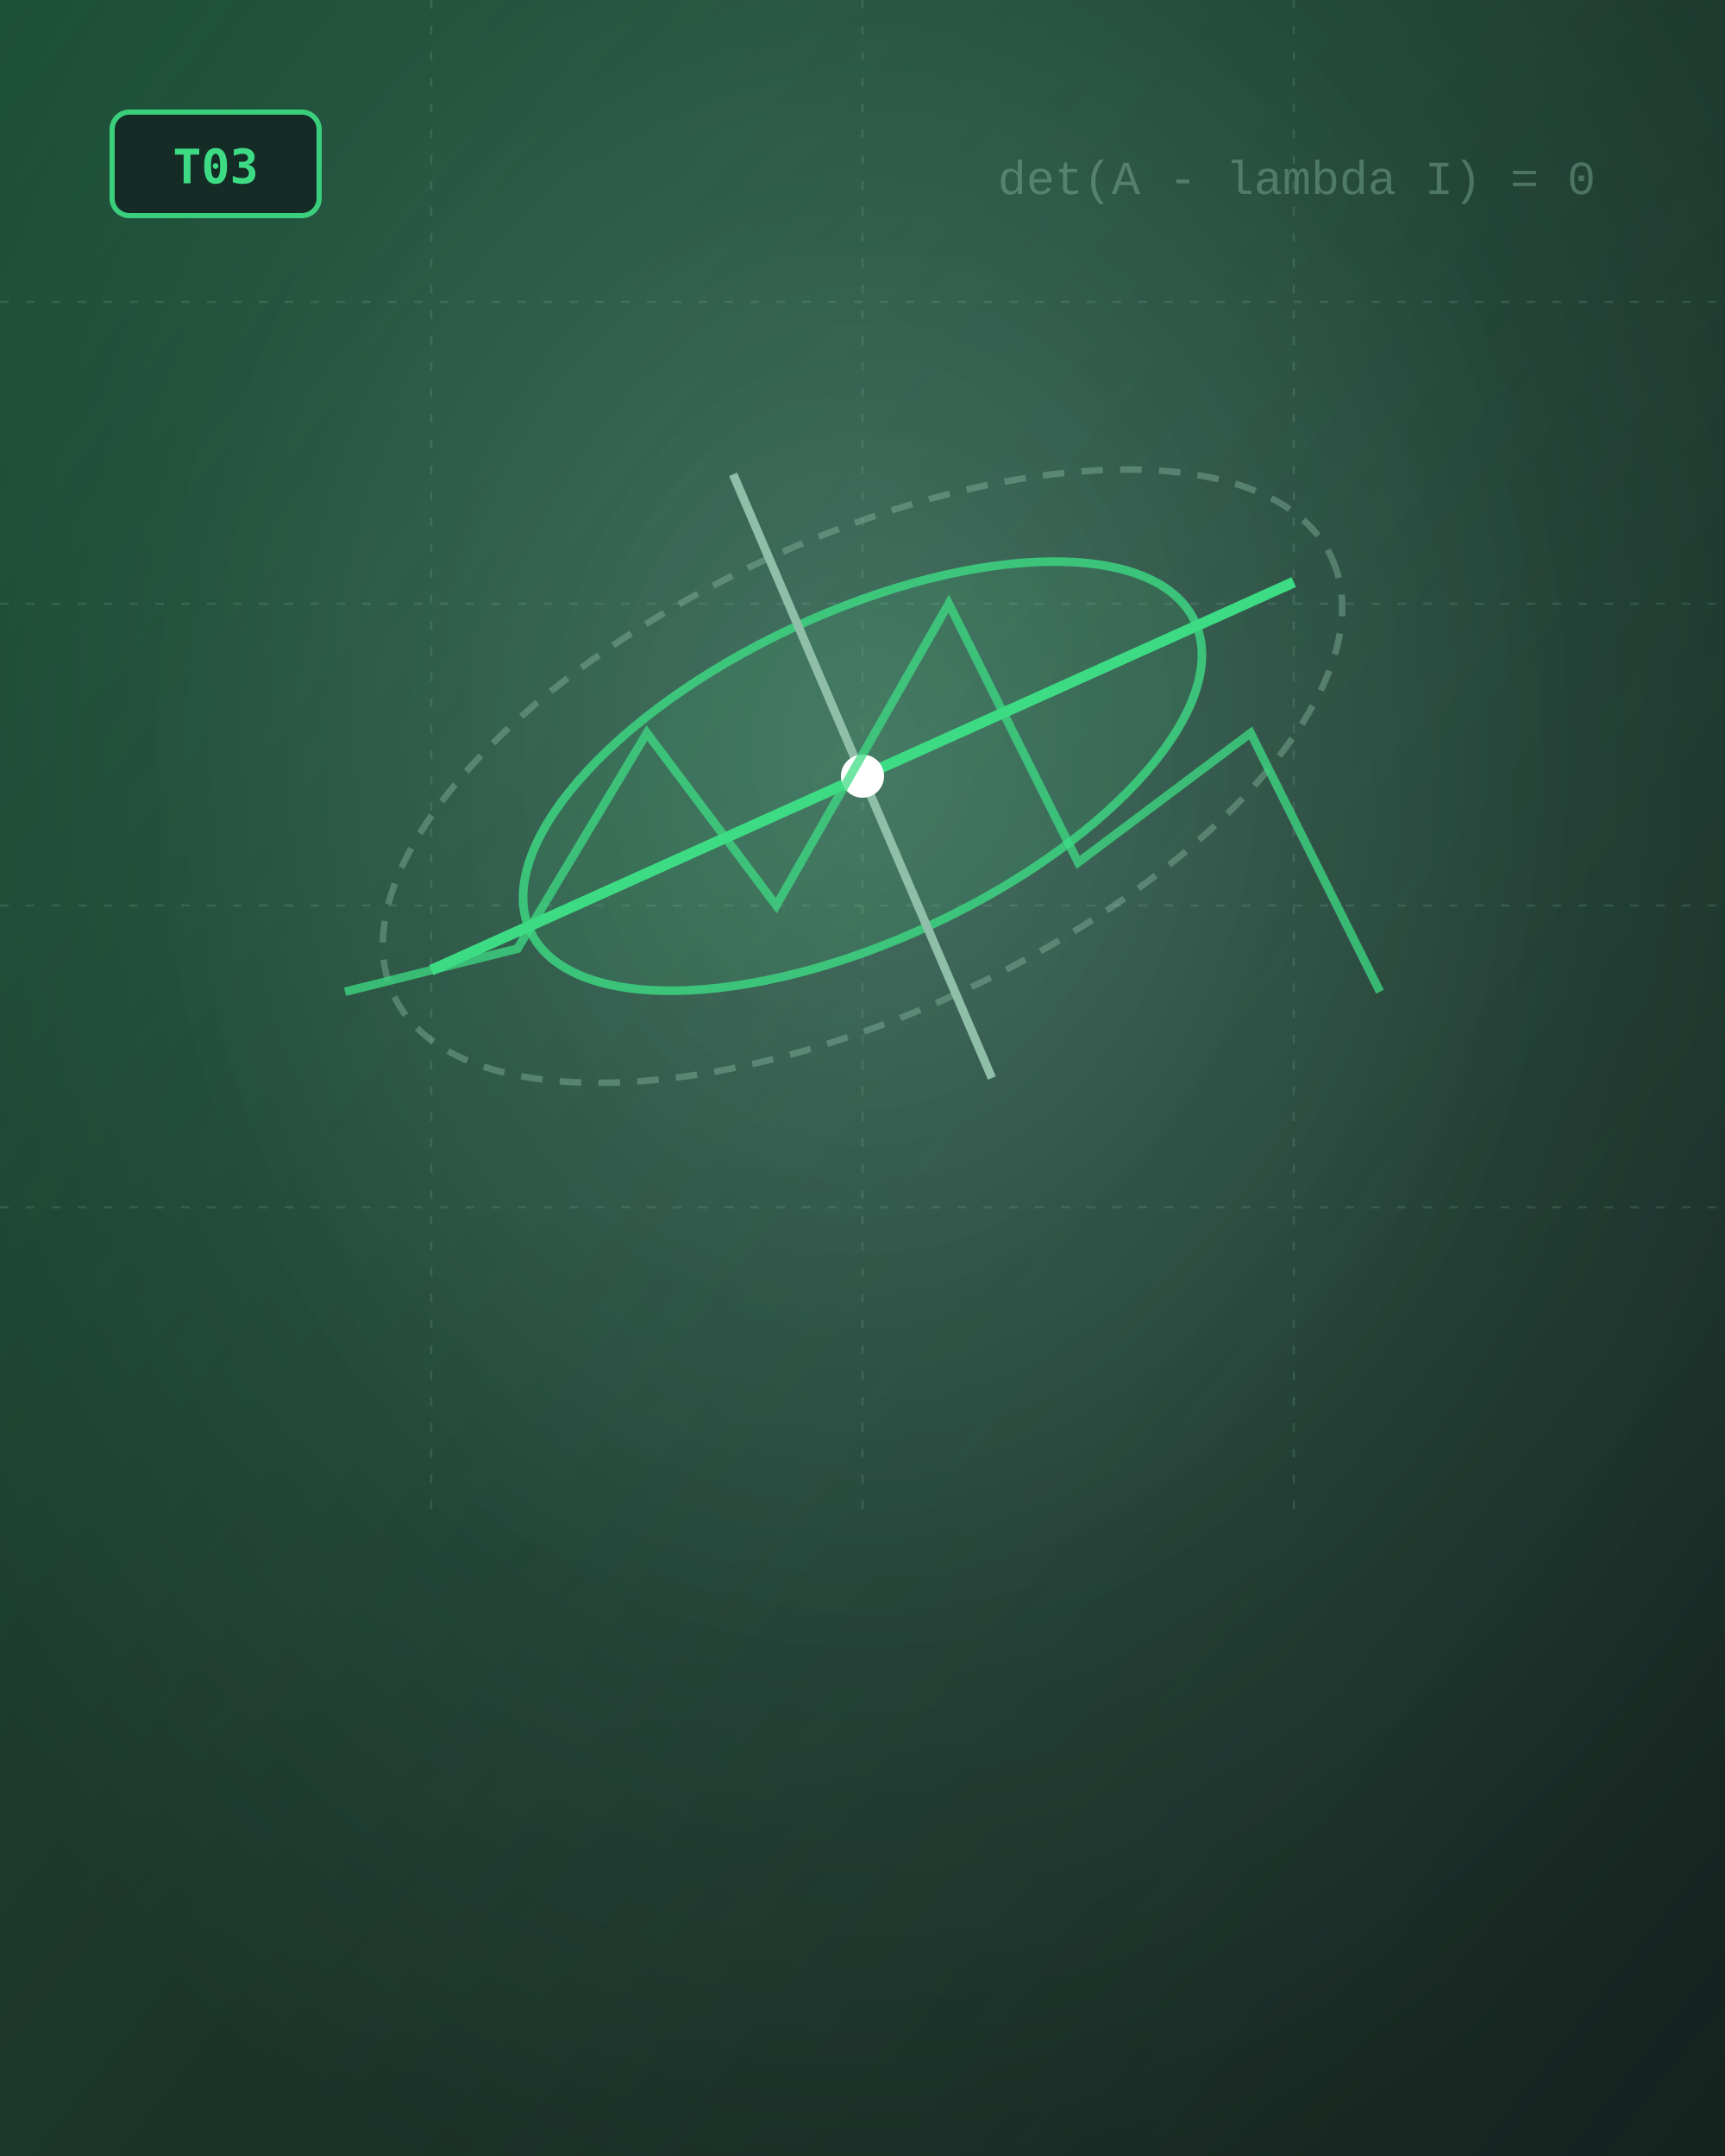
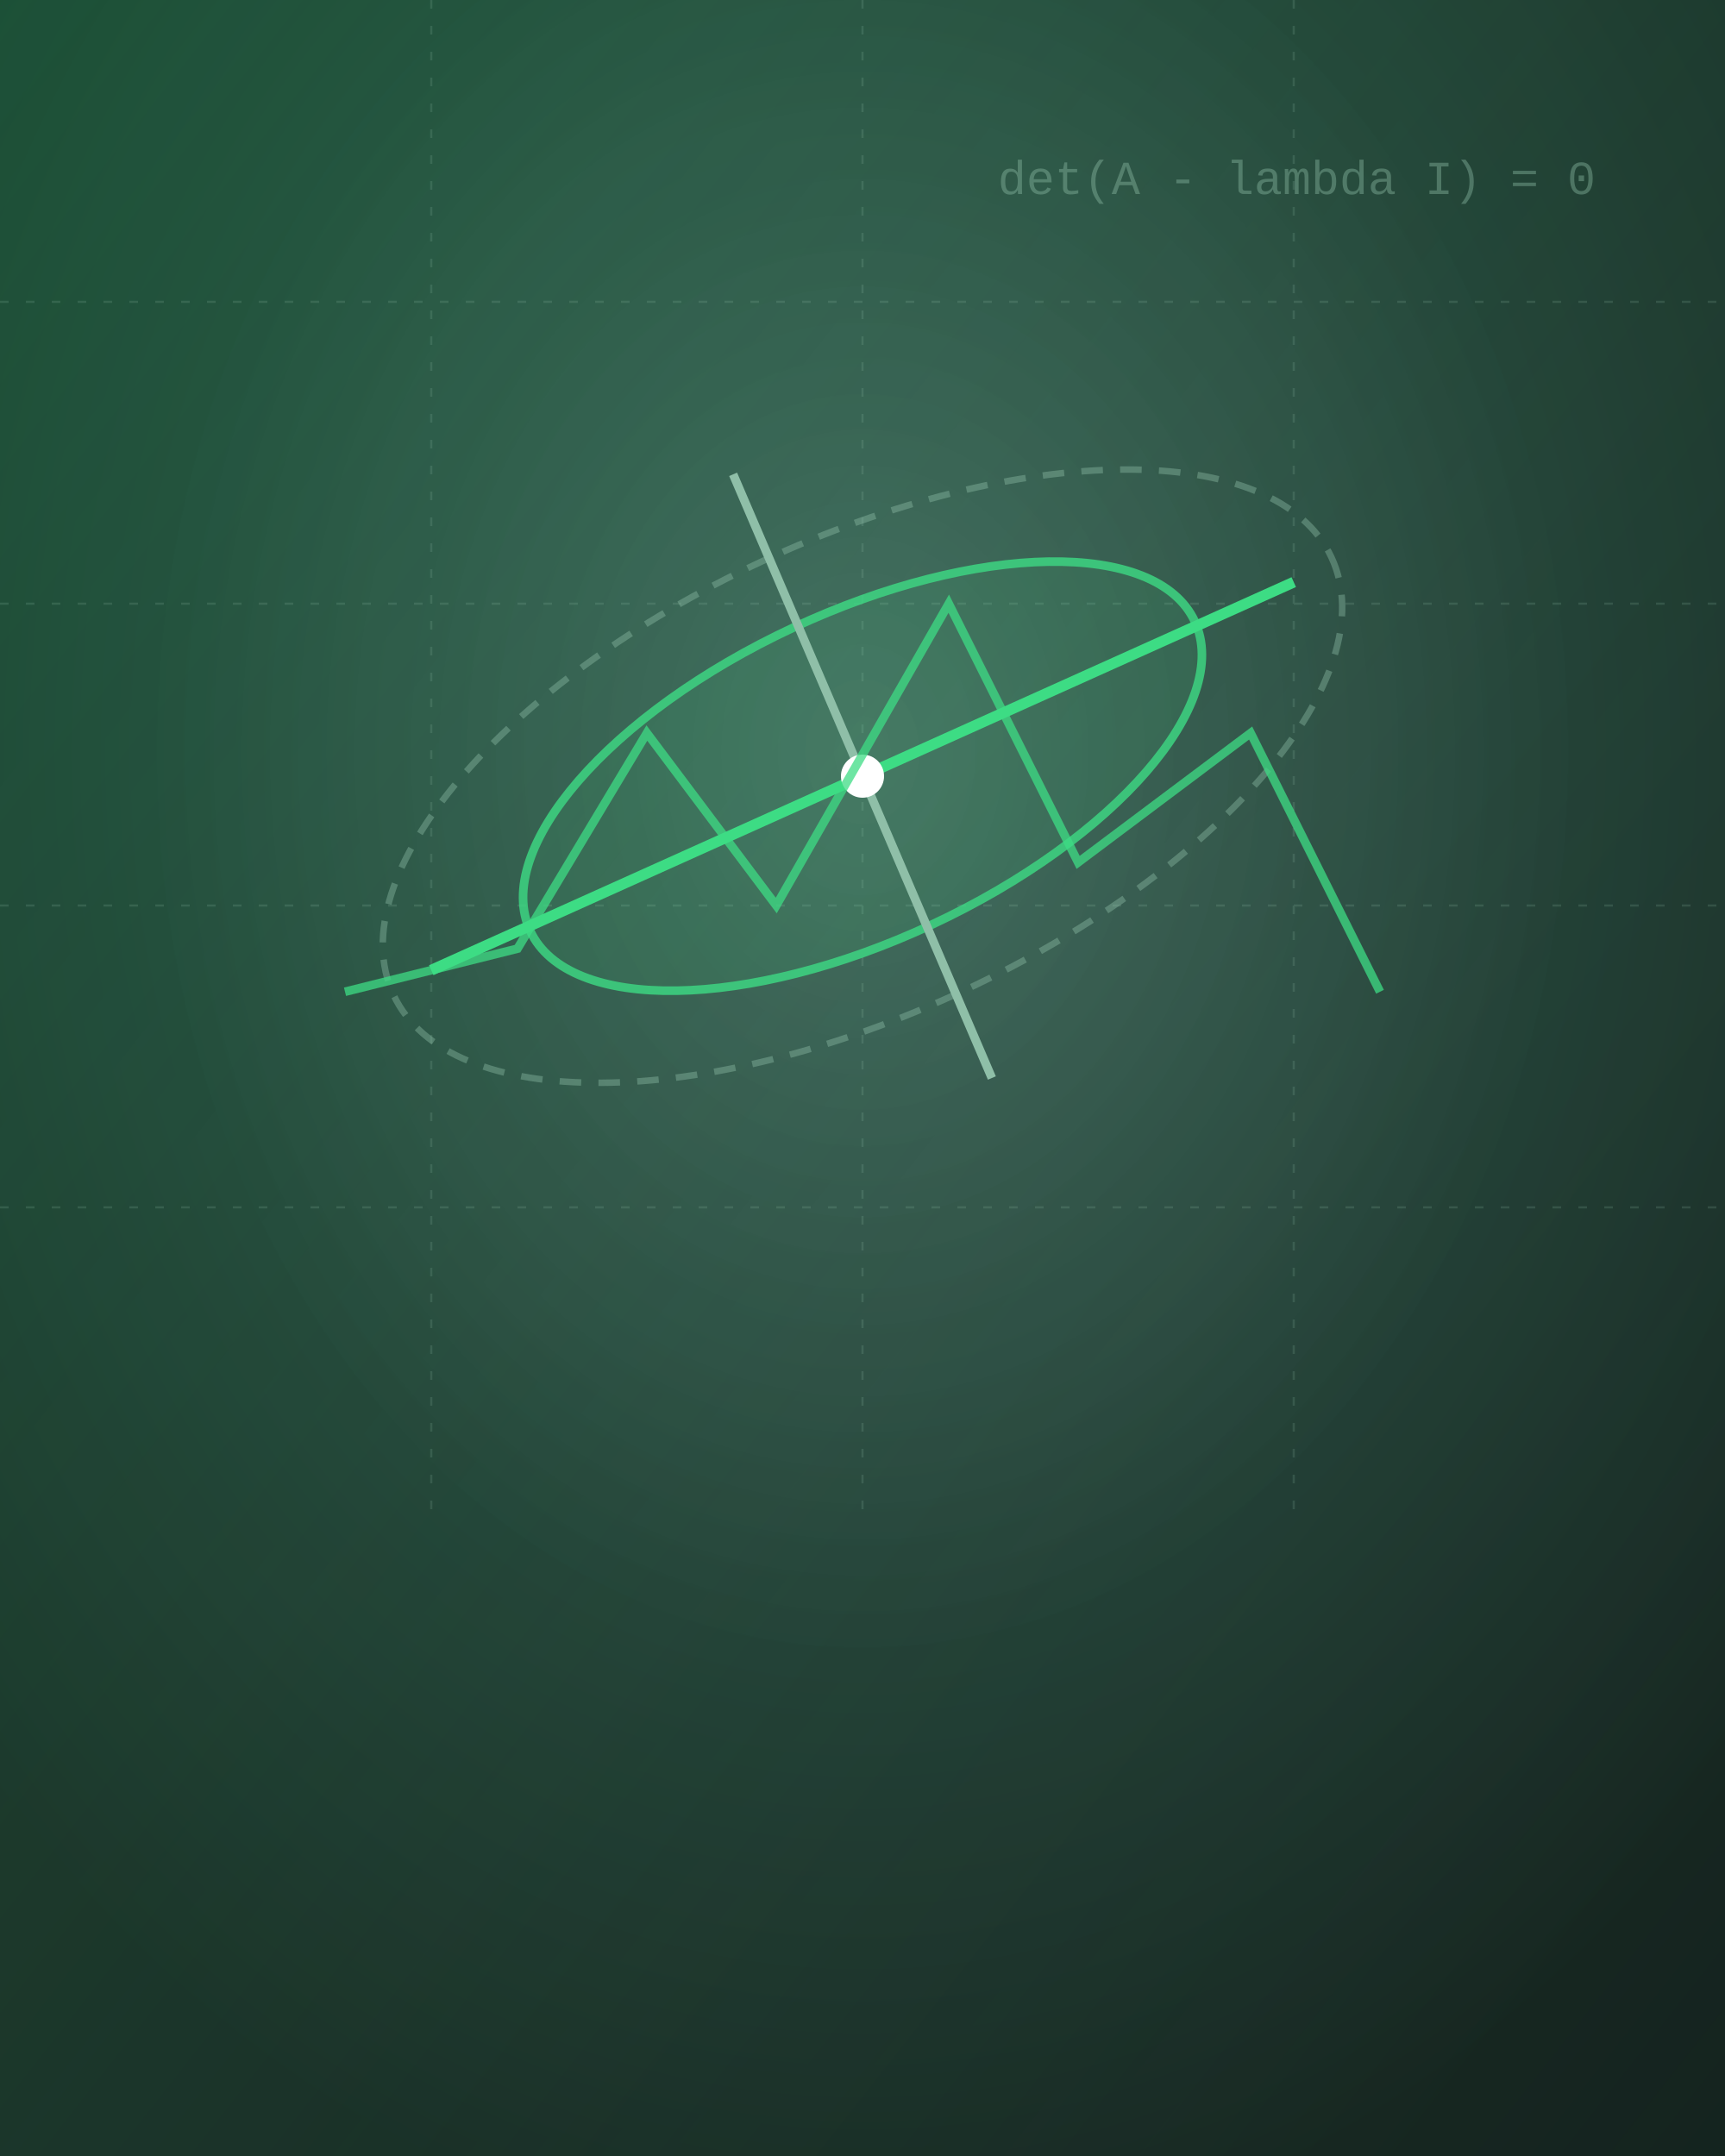
<svg xmlns="http://www.w3.org/2000/svg" width="400" height="500" viewBox="0 0 400 500" fill="none">
  <defs>
    <radialGradient id="bgGrad3" cx="50%" cy="35%" r="70%">
      <stop offset="0%" stop-color="#2C4E47" stop-opacity="0.9" />
      <stop offset="60%" stop-color="#182E28" stop-opacity="1" />
      <stop offset="100%" stop-color="#0E1B17" stop-opacity="1" />
    </radialGradient>
    <linearGradient id="glowGrad3" x1="0%" y1="0%" x2="100%" y2="100%">
      <stop offset="0%" stop-color="#3ddc84" stop-opacity="0.25" />
      <stop offset="100%" stop-color="#8FBFA8" stop-opacity="0.05" />
    </linearGradient>
  </defs>
  <rect width="400" height="500" fill="url(#bgGrad3)" />
  <rect width="400" height="500" fill="url(#glowGrad3)" />
  <g stroke="#8FBFA8" stroke-width="0.5" stroke-dasharray="2 4" opacity="0.18">
    <line x1="0" y1="70" x2="400" y2="70" />
    <line x1="0" y1="140" x2="400" y2="140" />
    <line x1="0" y1="210" x2="400" y2="210" />
    <line x1="0" y1="280" x2="400" y2="280" />
    <line x1="100" y1="0" x2="100" y2="350" />
    <line x1="200" y1="0" x2="200" y2="350" />
    <line x1="300" y1="0" x2="300" y2="350" />
  </g>
  <text x="370" y="45" font-family="'JetBrains Mono', 'Courier New', monospace" font-size="11" fill="#8FBFA8" opacity="0.4" text-anchor="end">det(A - lambda I) = 0</text>
-   <g transform="translate(26, 26)">
-     <rect width="48" height="24" rx="4" fill="#142723" stroke="#3ddc84" stroke-width="1.2" opacity="0.9" />
-     <text x="24" y="16.5" font-family="'JetBrains Mono', monospace" font-size="11" font-weight="bold" fill="#3ddc84" text-anchor="middle">T03</text>
-   </g>
  <g>
    <ellipse cx="200" cy="180" rx="120" ry="55" transform="rotate(-25 200 180)" fill="none" stroke="#8FBFA8" stroke-width="1.5" stroke-dasharray="5 4" opacity="0.4" />
    <ellipse cx="200" cy="180" rx="85" ry="38" transform="rotate(-25 200 180)" fill="#3ddc84" fill-opacity="0.1" stroke="#3ddc84" stroke-width="2" opacity="0.8" />
    <line x1="100" y1="225" x2="300" y2="135" stroke="#3ddc84" stroke-width="2.5" />
    <line x1="170" y1="110" x2="230" y2="250" stroke="#8FBFA8" stroke-width="2" />
    <circle cx="200" cy="180" r="5" fill="#ffffff" />
    <path d="M 80 230 L 120 220 L 150 170 L 180 210 L 220 140 L 250 200 L 290 170 L 320 230" fill="none" stroke="#3ddc84" stroke-width="2" opacity="0.75" />
  </g>
</svg>
